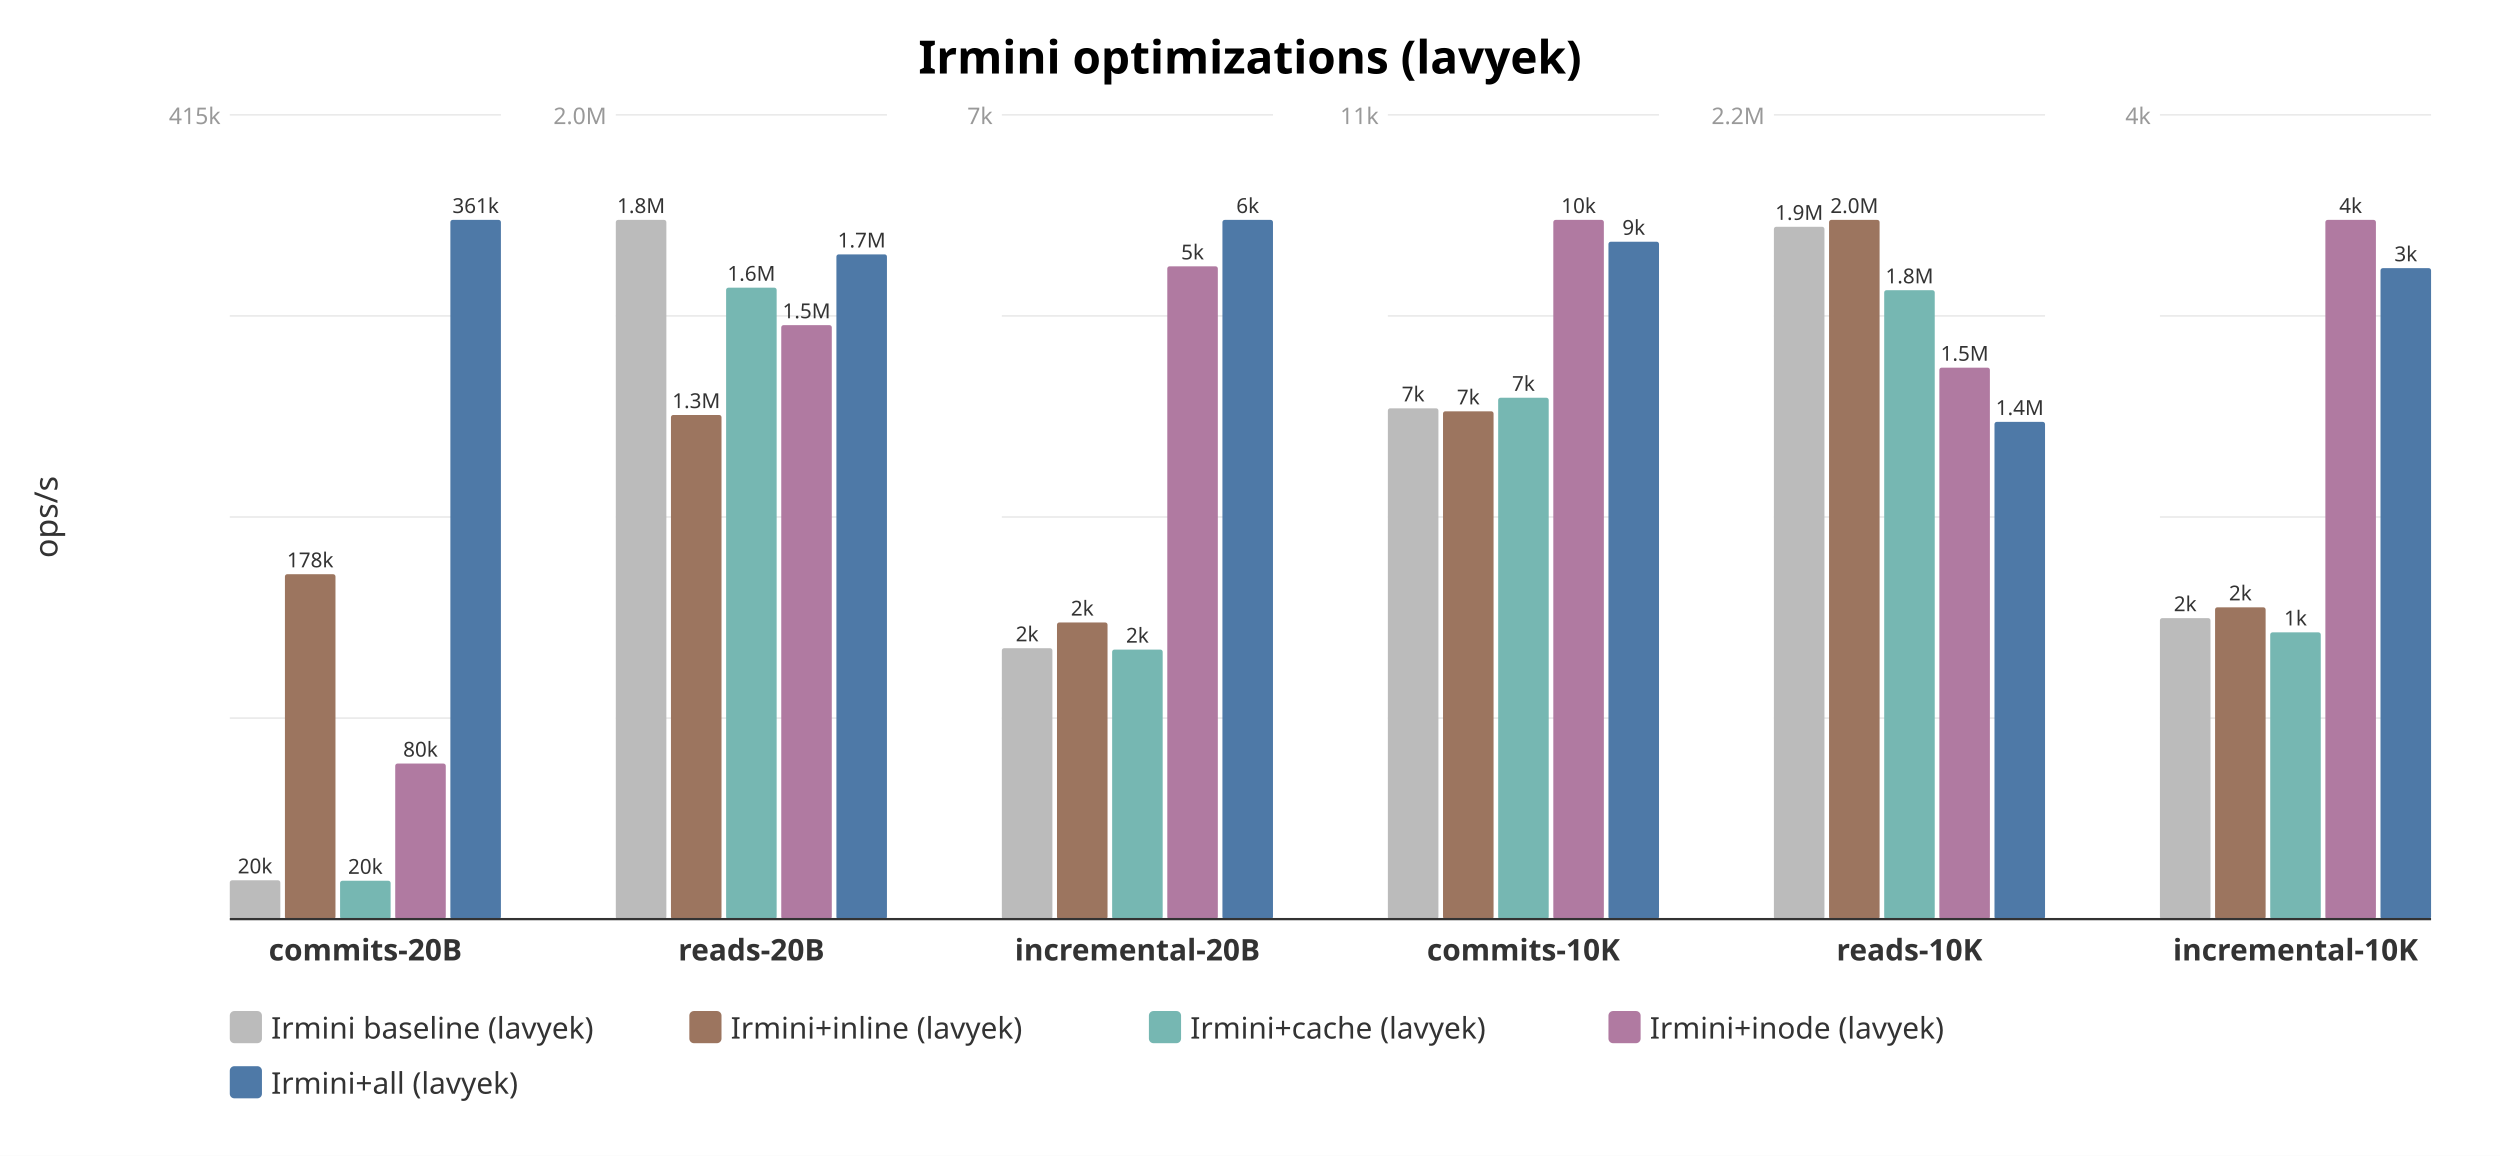
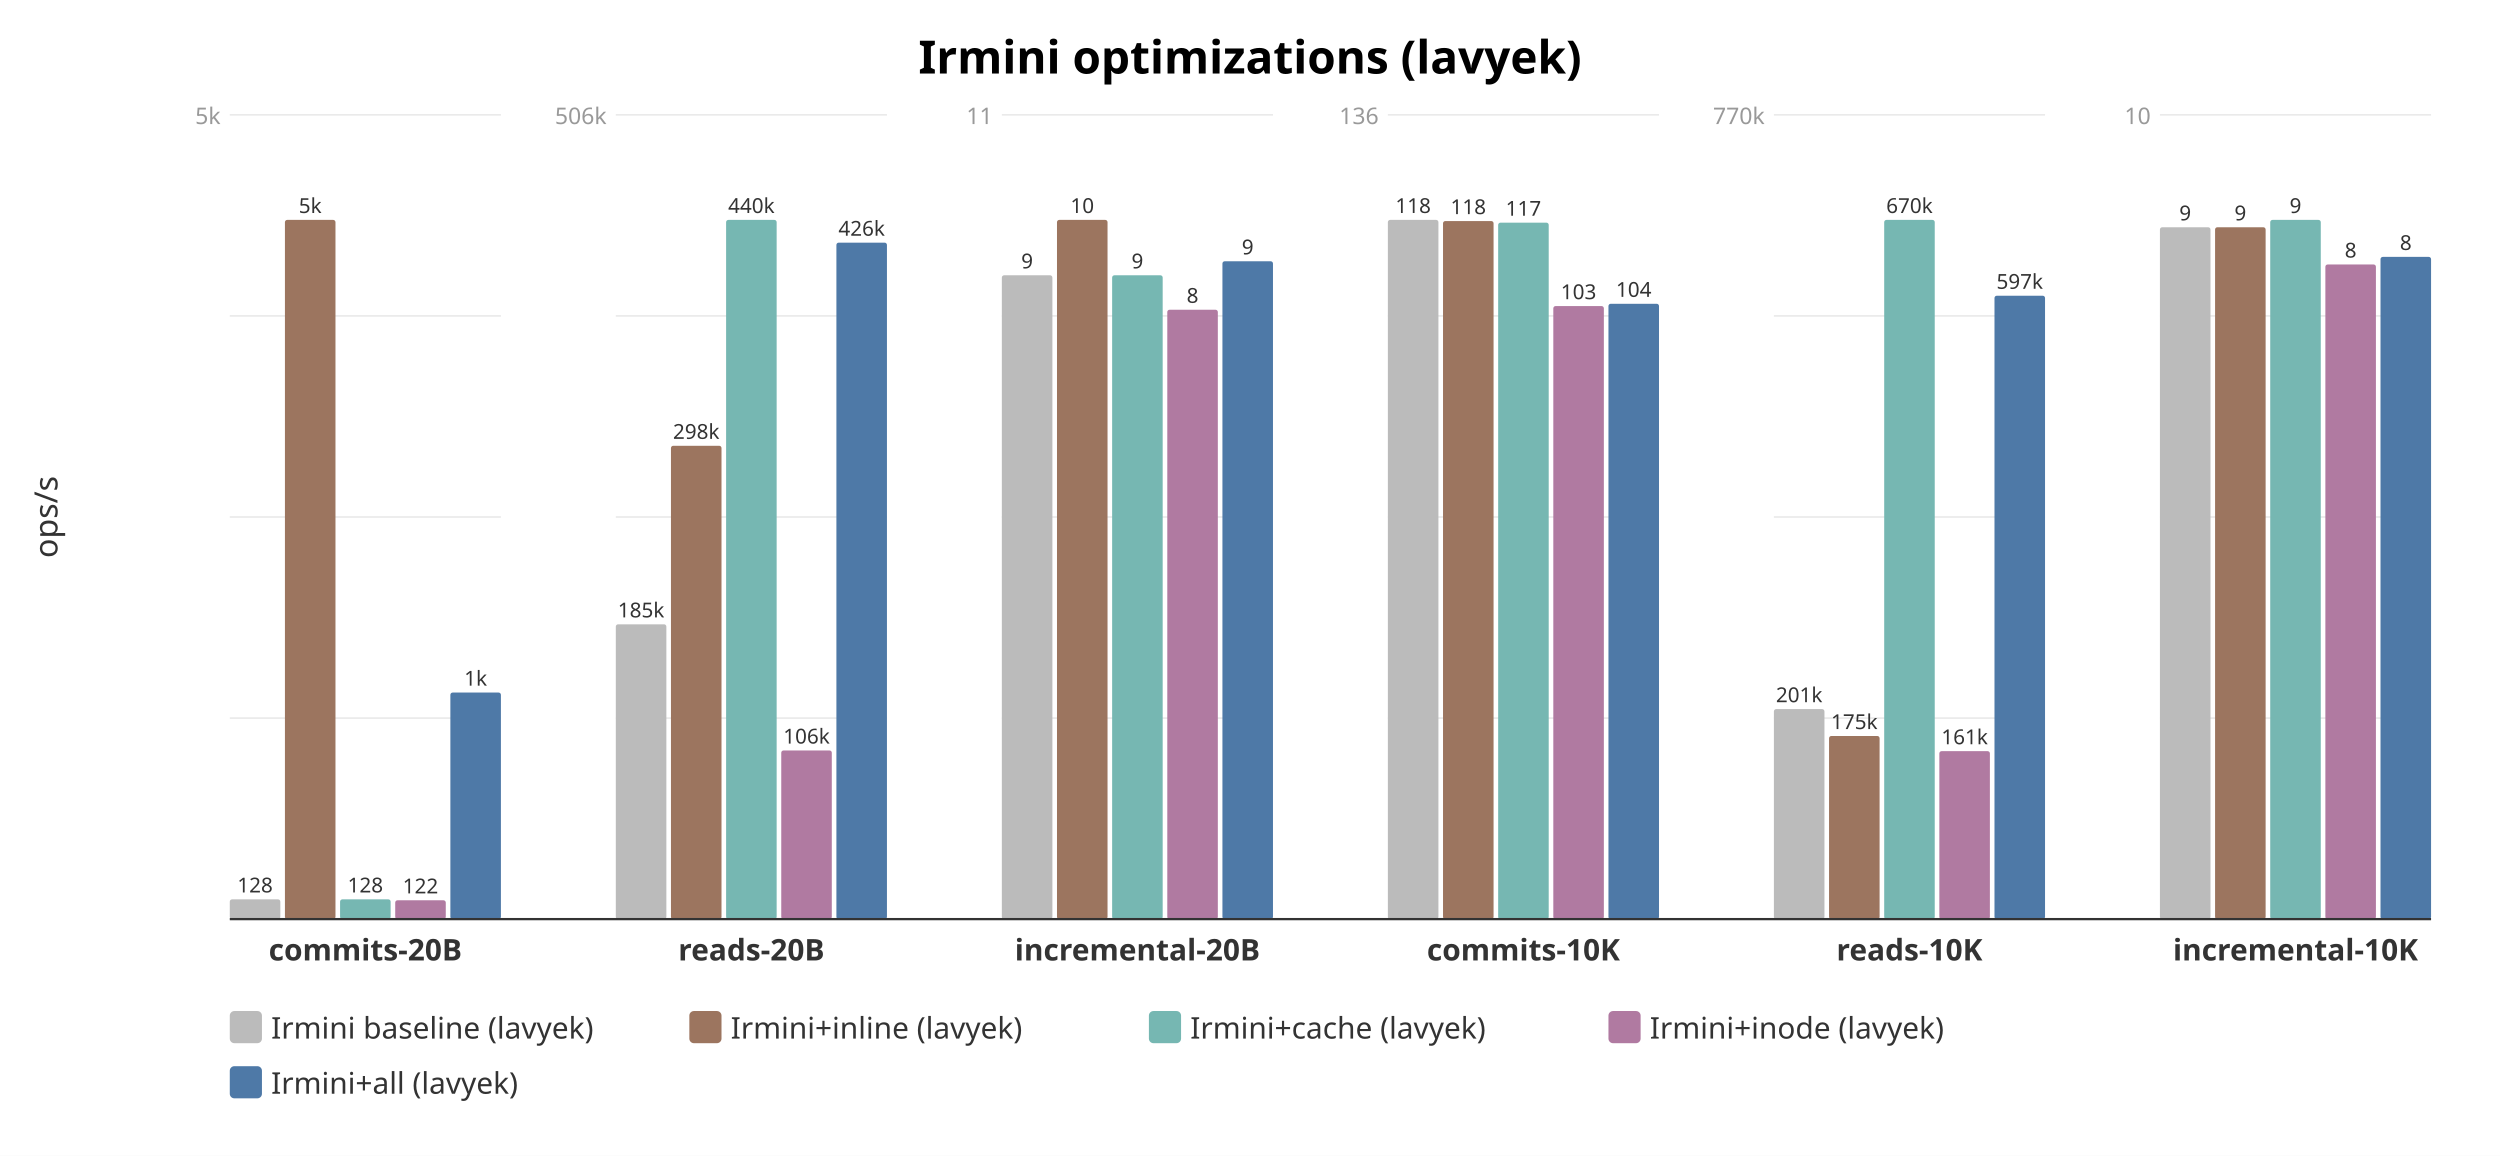
<svg xmlns="http://www.w3.org/2000/svg" width="1088" height="503" font-family="system-ui, sans-serif" font-size="14">
  <rect width="1088" height="503" fill="white" />
  <defs>
</defs>
  <text x="544.0" y="32" text-anchor="middle" font-size="20" font-weight="bold">Irmini optimizations (lavyek)</text>
  <g transform="translate(100,50)">
    <text x="-75" y="175.0" text-anchor="middle" font-size="14" fill="#333" transform="rotate(-90,-75,175.0)">ops/s</text>
    <line x1="0" y1="262.5" x2="118" y2="262.5" stroke="#e0e0e0" stroke-width="0.5" />
    <line x1="0" y1="175.0" x2="118" y2="175.0" stroke="#e0e0e0" stroke-width="0.5" />
    <line x1="0" y1="87.5" x2="118" y2="87.5" stroke="#e0e0e0" stroke-width="0.5" />
    <line x1="0" y1="0.0" x2="118" y2="0.0" stroke="#e0e0e0" stroke-width="0.5" />
-     <text x="-4.0" y="4.0" text-anchor="end" font-size="10" fill="#999">415k</text>
-     <rect x="0.0" y="333.1" width="22" height="16.9" fill="#bbb" rx="1" />
-     <text x="11.0" y="330.1" text-anchor="middle" font-size="9" fill="#333">20k</text>
-     <rect x="24.0" y="199.9" width="22" height="150.1" fill="#9c755f" rx="1" />
-     <text x="35.0" y="196.9" text-anchor="middle" font-size="9" fill="#333">178k</text>
-     <rect x="48.0" y="333.3" width="22" height="16.7" fill="#76b7b2" rx="1" />
-     <text x="59.0" y="330.3" text-anchor="middle" font-size="9" fill="#333">20k</text>
-     <rect x="72.0" y="282.3" width="22" height="67.7" fill="#b07aa1" rx="1" />
-     <text x="83.0" y="279.3" text-anchor="middle" font-size="9" fill="#333">80k</text>
-     <rect x="96.0" y="45.7" width="22" height="304.3" fill="#4e79a7" rx="1" />
-     <text x="107.0" y="42.7" text-anchor="middle" font-size="9" fill="#333">361k</text>
+     <text x="-4.0" y="4.0" text-anchor="end" font-size="10" fill="#999">5k</text>
+     <rect x="0.0" y="341.4" width="22" height="8.6" fill="#bbb" rx="1" />
+     <text x="11.0" y="338.4" text-anchor="middle" font-size="9" fill="#333">128</text>
+     <rect x="24.0" y="45.7" width="22" height="304.3" fill="#9c755f" rx="1" />
+     <text x="35.0" y="42.7" text-anchor="middle" font-size="9" fill="#333">5k</text>
+     <rect x="48.0" y="341.4" width="22" height="8.6" fill="#76b7b2" rx="1" />
+     <text x="59.0" y="338.4" text-anchor="middle" font-size="9" fill="#333">128</text>
+     <rect x="72.0" y="341.8" width="22" height="8.2" fill="#b07aa1" rx="1" />
+     <text x="83.0" y="338.8" text-anchor="middle" font-size="9" fill="#333">122</text>
+     <rect x="96.0" y="251.4" width="22" height="98.6" fill="#4e79a7" rx="1" />
+     <text x="107.0" y="248.4" text-anchor="middle" font-size="9" fill="#333">1k</text>
    <text x="59.0" y="368" text-anchor="middle" font-size="13" font-weight="bold" fill="#333">commits-20B</text>
    <line x1="168" y1="262.5" x2="286" y2="262.5" stroke="#e0e0e0" stroke-width="0.5" />
    <line x1="168" y1="175.0" x2="286" y2="175.0" stroke="#e0e0e0" stroke-width="0.5" />
    <line x1="168" y1="87.5" x2="286" y2="87.5" stroke="#e0e0e0" stroke-width="0.5" />
    <line x1="168" y1="0.0" x2="286" y2="0.0" stroke="#e0e0e0" stroke-width="0.5" />
-     <text x="164.0" y="4.0" text-anchor="end" font-size="10" fill="#999">2.0M</text>
-     <rect x="168.0" y="45.7" width="22" height="304.3" fill="#bbb" rx="1" />
-     <text x="179.0" y="42.7" text-anchor="middle" font-size="9" fill="#333">1.8M</text>
-     <rect x="192.0" y="130.6" width="22" height="219.4" fill="#9c755f" rx="1" />
-     <text x="203.0" y="127.6" text-anchor="middle" font-size="9" fill="#333">1.3M</text>
-     <rect x="216.0" y="75.2" width="22" height="274.8" fill="#76b7b2" rx="1" />
-     <text x="227.0" y="72.2" text-anchor="middle" font-size="9" fill="#333">1.6M</text>
-     <rect x="240.0" y="91.5" width="22" height="258.5" fill="#b07aa1" rx="1" />
-     <text x="251.0" y="88.5" text-anchor="middle" font-size="9" fill="#333">1.5M</text>
-     <rect x="264.0" y="60.7" width="22" height="289.3" fill="#4e79a7" rx="1" />
-     <text x="275.0" y="57.7" text-anchor="middle" font-size="9" fill="#333">1.7M</text>
+     <text x="164.0" y="4.0" text-anchor="end" font-size="10" fill="#999">506k</text>
+     <rect x="168.0" y="221.7" width="22" height="128.3" fill="#bbb" rx="1" />
+     <text x="179.0" y="218.7" text-anchor="middle" font-size="9" fill="#333">185k</text>
+     <rect x="192.0" y="144.0" width="22" height="206.0" fill="#9c755f" rx="1" />
+     <text x="203.0" y="141.0" text-anchor="middle" font-size="9" fill="#333">298k</text>
+     <rect x="216.0" y="45.7" width="22" height="304.3" fill="#76b7b2" rx="1" />
+     <text x="227.0" y="42.7" text-anchor="middle" font-size="9" fill="#333">440k</text>
+     <rect x="240.0" y="276.6" width="22" height="73.4" fill="#b07aa1" rx="1" />
+     <text x="251.0" y="273.6" text-anchor="middle" font-size="9" fill="#333">106k</text>
+     <rect x="264.0" y="55.6" width="22" height="294.4" fill="#4e79a7" rx="1" />
+     <text x="275.0" y="52.6" text-anchor="middle" font-size="9" fill="#333">426k</text>
    <text x="227.0" y="368" text-anchor="middle" font-size="13" font-weight="bold" fill="#333">reads-20B</text>
    <line x1="336" y1="262.5" x2="454" y2="262.5" stroke="#e0e0e0" stroke-width="0.5" />
    <line x1="336" y1="175.0" x2="454" y2="175.0" stroke="#e0e0e0" stroke-width="0.5" />
    <line x1="336" y1="87.5" x2="454" y2="87.5" stroke="#e0e0e0" stroke-width="0.5" />
    <line x1="336" y1="0.0" x2="454" y2="0.0" stroke="#e0e0e0" stroke-width="0.5" />
-     <text x="332.0" y="4.0" text-anchor="end" font-size="10" fill="#999">7k</text>
-     <rect x="336.0" y="232.1" width="22" height="117.9" fill="#bbb" rx="1" />
-     <text x="347.0" y="229.1" text-anchor="middle" font-size="9" fill="#333">2k</text>
-     <rect x="360.0" y="220.9" width="22" height="129.1" fill="#9c755f" rx="1" />
-     <text x="371.0" y="217.9" text-anchor="middle" font-size="9" fill="#333">2k</text>
-     <rect x="384.0" y="232.7" width="22" height="117.3" fill="#76b7b2" rx="1" />
-     <text x="395.0" y="229.7" text-anchor="middle" font-size="9" fill="#333">2k</text>
-     <rect x="408.0" y="65.9" width="22" height="284.1" fill="#b07aa1" rx="1" />
-     <text x="419.0" y="62.9" text-anchor="middle" font-size="9" fill="#333">5k</text>
-     <rect x="432.0" y="45.7" width="22" height="304.3" fill="#4e79a7" rx="1" />
-     <text x="443.0" y="42.7" text-anchor="middle" font-size="9" fill="#333">6k</text>
+     <text x="332.0" y="4.0" text-anchor="end" font-size="10" fill="#999">11</text>
+     <rect x="336.0" y="69.8" width="22" height="280.2" fill="#bbb" rx="1" />
+     <text x="347.0" y="66.8" text-anchor="middle" font-size="9" fill="#333">9</text>
+     <rect x="360.0" y="45.7" width="22" height="304.3" fill="#9c755f" rx="1" />
+     <text x="371.0" y="42.7" text-anchor="middle" font-size="9" fill="#333">10</text>
+     <rect x="384.0" y="69.8" width="22" height="280.2" fill="#76b7b2" rx="1" />
+     <text x="395.0" y="66.8" text-anchor="middle" font-size="9" fill="#333">9</text>
+     <rect x="408.0" y="84.8" width="22" height="265.2" fill="#b07aa1" rx="1" />
+     <text x="419.0" y="81.8" text-anchor="middle" font-size="9" fill="#333">8</text>
+     <rect x="432.0" y="63.7" width="22" height="286.3" fill="#4e79a7" rx="1" />
+     <text x="443.0" y="60.7" text-anchor="middle" font-size="9" fill="#333">9</text>
    <text x="395.0" y="368" text-anchor="middle" font-size="13" font-weight="bold" fill="#333">incremental-20B</text>
    <line x1="504" y1="262.5" x2="622" y2="262.5" stroke="#e0e0e0" stroke-width="0.5" />
    <line x1="504" y1="175.0" x2="622" y2="175.0" stroke="#e0e0e0" stroke-width="0.5" />
    <line x1="504" y1="87.5" x2="622" y2="87.5" stroke="#e0e0e0" stroke-width="0.5" />
    <line x1="504" y1="0.0" x2="622" y2="0.0" stroke="#e0e0e0" stroke-width="0.5" />
-     <text x="500.0" y="4.0" text-anchor="end" font-size="10" fill="#999">11k</text>
-     <rect x="504.0" y="127.7" width="22" height="222.3" fill="#bbb" rx="1" />
-     <text x="515.0" y="124.7" text-anchor="middle" font-size="9" fill="#333">7k</text>
-     <rect x="528.0" y="129.0" width="22" height="221.0" fill="#9c755f" rx="1" />
-     <text x="539.0" y="126.0" text-anchor="middle" font-size="9" fill="#333">7k</text>
-     <rect x="552.0" y="123.1" width="22" height="226.9" fill="#76b7b2" rx="1" />
-     <text x="563.0" y="120.1" text-anchor="middle" font-size="9" fill="#333">7k</text>
-     <rect x="576.0" y="45.7" width="22" height="304.3" fill="#b07aa1" rx="1" />
-     <text x="587.0" y="42.7" text-anchor="middle" font-size="9" fill="#333">10k</text>
-     <rect x="600.0" y="55.2" width="22" height="294.8" fill="#4e79a7" rx="1" />
-     <text x="611.0" y="52.2" text-anchor="middle" font-size="9" fill="#333">9k</text>
+     <text x="500.0" y="4.0" text-anchor="end" font-size="10" fill="#999">136</text>
+     <rect x="504.0" y="45.7" width="22" height="304.3" fill="#bbb" rx="1" />
+     <text x="515.0" y="42.7" text-anchor="middle" font-size="9" fill="#333">118</text>
+     <rect x="528.0" y="46.2" width="22" height="303.8" fill="#9c755f" rx="1" />
+     <text x="539.0" y="43.2" text-anchor="middle" font-size="9" fill="#333">118</text>
+     <rect x="552.0" y="46.9" width="22" height="303.1" fill="#76b7b2" rx="1" />
+     <text x="563.0" y="43.9" text-anchor="middle" font-size="9" fill="#333">117</text>
+     <rect x="576.0" y="83.2" width="22" height="266.8" fill="#b07aa1" rx="1" />
+     <text x="587.0" y="80.2" text-anchor="middle" font-size="9" fill="#333">103</text>
+     <rect x="600.0" y="82.2" width="22" height="267.8" fill="#4e79a7" rx="1" />
+     <text x="611.0" y="79.2" text-anchor="middle" font-size="9" fill="#333">104</text>
    <text x="563.0" y="368" text-anchor="middle" font-size="13" font-weight="bold" fill="#333">commits-10K</text>
    <line x1="672" y1="262.5" x2="790" y2="262.5" stroke="#e0e0e0" stroke-width="0.5" />
    <line x1="672" y1="175.0" x2="790" y2="175.0" stroke="#e0e0e0" stroke-width="0.5" />
    <line x1="672" y1="87.5" x2="790" y2="87.5" stroke="#e0e0e0" stroke-width="0.5" />
    <line x1="672" y1="0.0" x2="790" y2="0.0" stroke="#e0e0e0" stroke-width="0.5" />
-     <text x="668.0" y="4.0" text-anchor="end" font-size="10" fill="#999">2.2M</text>
-     <rect x="672.0" y="48.7" width="22" height="301.3" fill="#bbb" rx="1" />
-     <text x="683.0" y="45.7" text-anchor="middle" font-size="9" fill="#333">1.9M</text>
-     <rect x="696.0" y="45.7" width="22" height="304.3" fill="#9c755f" rx="1" />
-     <text x="707.0" y="42.7" text-anchor="middle" font-size="9" fill="#333">2.0M</text>
-     <rect x="720.0" y="76.3" width="22" height="273.7" fill="#76b7b2" rx="1" />
-     <text x="731.0" y="73.3" text-anchor="middle" font-size="9" fill="#333">1.8M</text>
-     <rect x="744.0" y="110.0" width="22" height="240.0" fill="#b07aa1" rx="1" />
-     <text x="755.0" y="107.0" text-anchor="middle" font-size="9" fill="#333">1.5M</text>
-     <rect x="768.0" y="133.6" width="22" height="216.4" fill="#4e79a7" rx="1" />
-     <text x="779.0" y="130.6" text-anchor="middle" font-size="9" fill="#333">1.4M</text>
+     <text x="668.0" y="4.0" text-anchor="end" font-size="10" fill="#999">770k</text>
+     <rect x="672.0" y="258.6" width="22" height="91.4" fill="#bbb" rx="1" />
+     <text x="683.0" y="255.6" text-anchor="middle" font-size="9" fill="#333">201k</text>
+     <rect x="696.0" y="270.3" width="22" height="79.7" fill="#9c755f" rx="1" />
+     <text x="707.0" y="267.3" text-anchor="middle" font-size="9" fill="#333">175k</text>
+     <rect x="720.0" y="45.7" width="22" height="304.3" fill="#76b7b2" rx="1" />
+     <text x="731.0" y="42.7" text-anchor="middle" font-size="9" fill="#333">670k</text>
+     <rect x="744.0" y="276.9" width="22" height="73.1" fill="#b07aa1" rx="1" />
+     <text x="755.0" y="273.9" text-anchor="middle" font-size="9" fill="#333">161k</text>
+     <rect x="768.0" y="78.7" width="22" height="271.3" fill="#4e79a7" rx="1" />
+     <text x="779.0" y="75.7" text-anchor="middle" font-size="9" fill="#333">597k</text>
    <text x="731.0" y="368" text-anchor="middle" font-size="13" font-weight="bold" fill="#333">reads-10K</text>
    <line x1="840" y1="262.5" x2="958" y2="262.5" stroke="#e0e0e0" stroke-width="0.5" />
    <line x1="840" y1="175.0" x2="958" y2="175.0" stroke="#e0e0e0" stroke-width="0.5" />
    <line x1="840" y1="87.5" x2="958" y2="87.5" stroke="#e0e0e0" stroke-width="0.5" />
    <line x1="840" y1="0.0" x2="958" y2="0.0" stroke="#e0e0e0" stroke-width="0.5" />
-     <text x="836.0" y="4.0" text-anchor="end" font-size="10" fill="#999">4k</text>
-     <rect x="840.0" y="219.0" width="22" height="131.0" fill="#bbb" rx="1" />
-     <text x="851.0" y="216.0" text-anchor="middle" font-size="9" fill="#333">2k</text>
-     <rect x="864.0" y="214.3" width="22" height="135.7" fill="#9c755f" rx="1" />
-     <text x="875.0" y="211.3" text-anchor="middle" font-size="9" fill="#333">2k</text>
-     <rect x="888.0" y="225.2" width="22" height="124.8" fill="#76b7b2" rx="1" />
-     <text x="899.0" y="222.2" text-anchor="middle" font-size="9" fill="#333">1k</text>
-     <rect x="912.0" y="45.7" width="22" height="304.3" fill="#b07aa1" rx="1" />
-     <text x="923.0" y="42.7" text-anchor="middle" font-size="9" fill="#333">4k</text>
-     <rect x="936.0" y="66.7" width="22" height="283.3" fill="#4e79a7" rx="1" />
-     <text x="947.0" y="63.7" text-anchor="middle" font-size="9" fill="#333">3k</text>
+     <text x="836.0" y="4.0" text-anchor="end" font-size="10" fill="#999">10</text>
+     <rect x="840.0" y="48.9" width="22" height="301.1" fill="#bbb" rx="1" />
+     <text x="851.0" y="45.9" text-anchor="middle" font-size="9" fill="#333">9</text>
+     <rect x="864.0" y="48.9" width="22" height="301.1" fill="#9c755f" rx="1" />
+     <text x="875.0" y="45.9" text-anchor="middle" font-size="9" fill="#333">9</text>
+     <rect x="888.0" y="45.7" width="22" height="304.3" fill="#76b7b2" rx="1" />
+     <text x="899.0" y="42.7" text-anchor="middle" font-size="9" fill="#333">9</text>
+     <rect x="912.0" y="65.1" width="22" height="284.9" fill="#b07aa1" rx="1" />
+     <text x="923.0" y="62.1" text-anchor="middle" font-size="9" fill="#333">8</text>
+     <rect x="936.0" y="61.8" width="22" height="288.2" fill="#4e79a7" rx="1" />
+     <text x="947.0" y="58.8" text-anchor="middle" font-size="9" fill="#333">8</text>
    <text x="899.0" y="368" text-anchor="middle" font-size="13" font-weight="bold" fill="#333">incremental-10K</text>
    <line x1="0" y1="350" x2="958" y2="350" stroke="#333" stroke-width="1" />
  </g>
  <g transform="translate(100,440)">
    <rect x="0" y="0" width="14" height="14" fill="#bbb" rx="2" />
    <text x="18" y="12" font-size="13" fill="#333">Irmini baseline (lavyek)</text>
    <rect x="200" y="0" width="14" height="14" fill="#9c755f" rx="2" />
    <text x="218" y="12" font-size="13" fill="#333">Irmini+inline (lavyek)</text>
    <rect x="400" y="0" width="14" height="14" fill="#76b7b2" rx="2" />
    <text x="418" y="12" font-size="13" fill="#333">Irmini+cache (lavyek)</text>
    <rect x="600" y="0" width="14" height="14" fill="#b07aa1" rx="2" />
    <text x="618" y="12" font-size="13" fill="#333">Irmini+inode (lavyek)</text>
    <rect x="0" y="24" width="14" height="14" fill="#4e79a7" rx="2" />
    <text x="18" y="36" font-size="13" fill="#333">Irmini+all (lavyek)</text>
  </g>
</svg>
